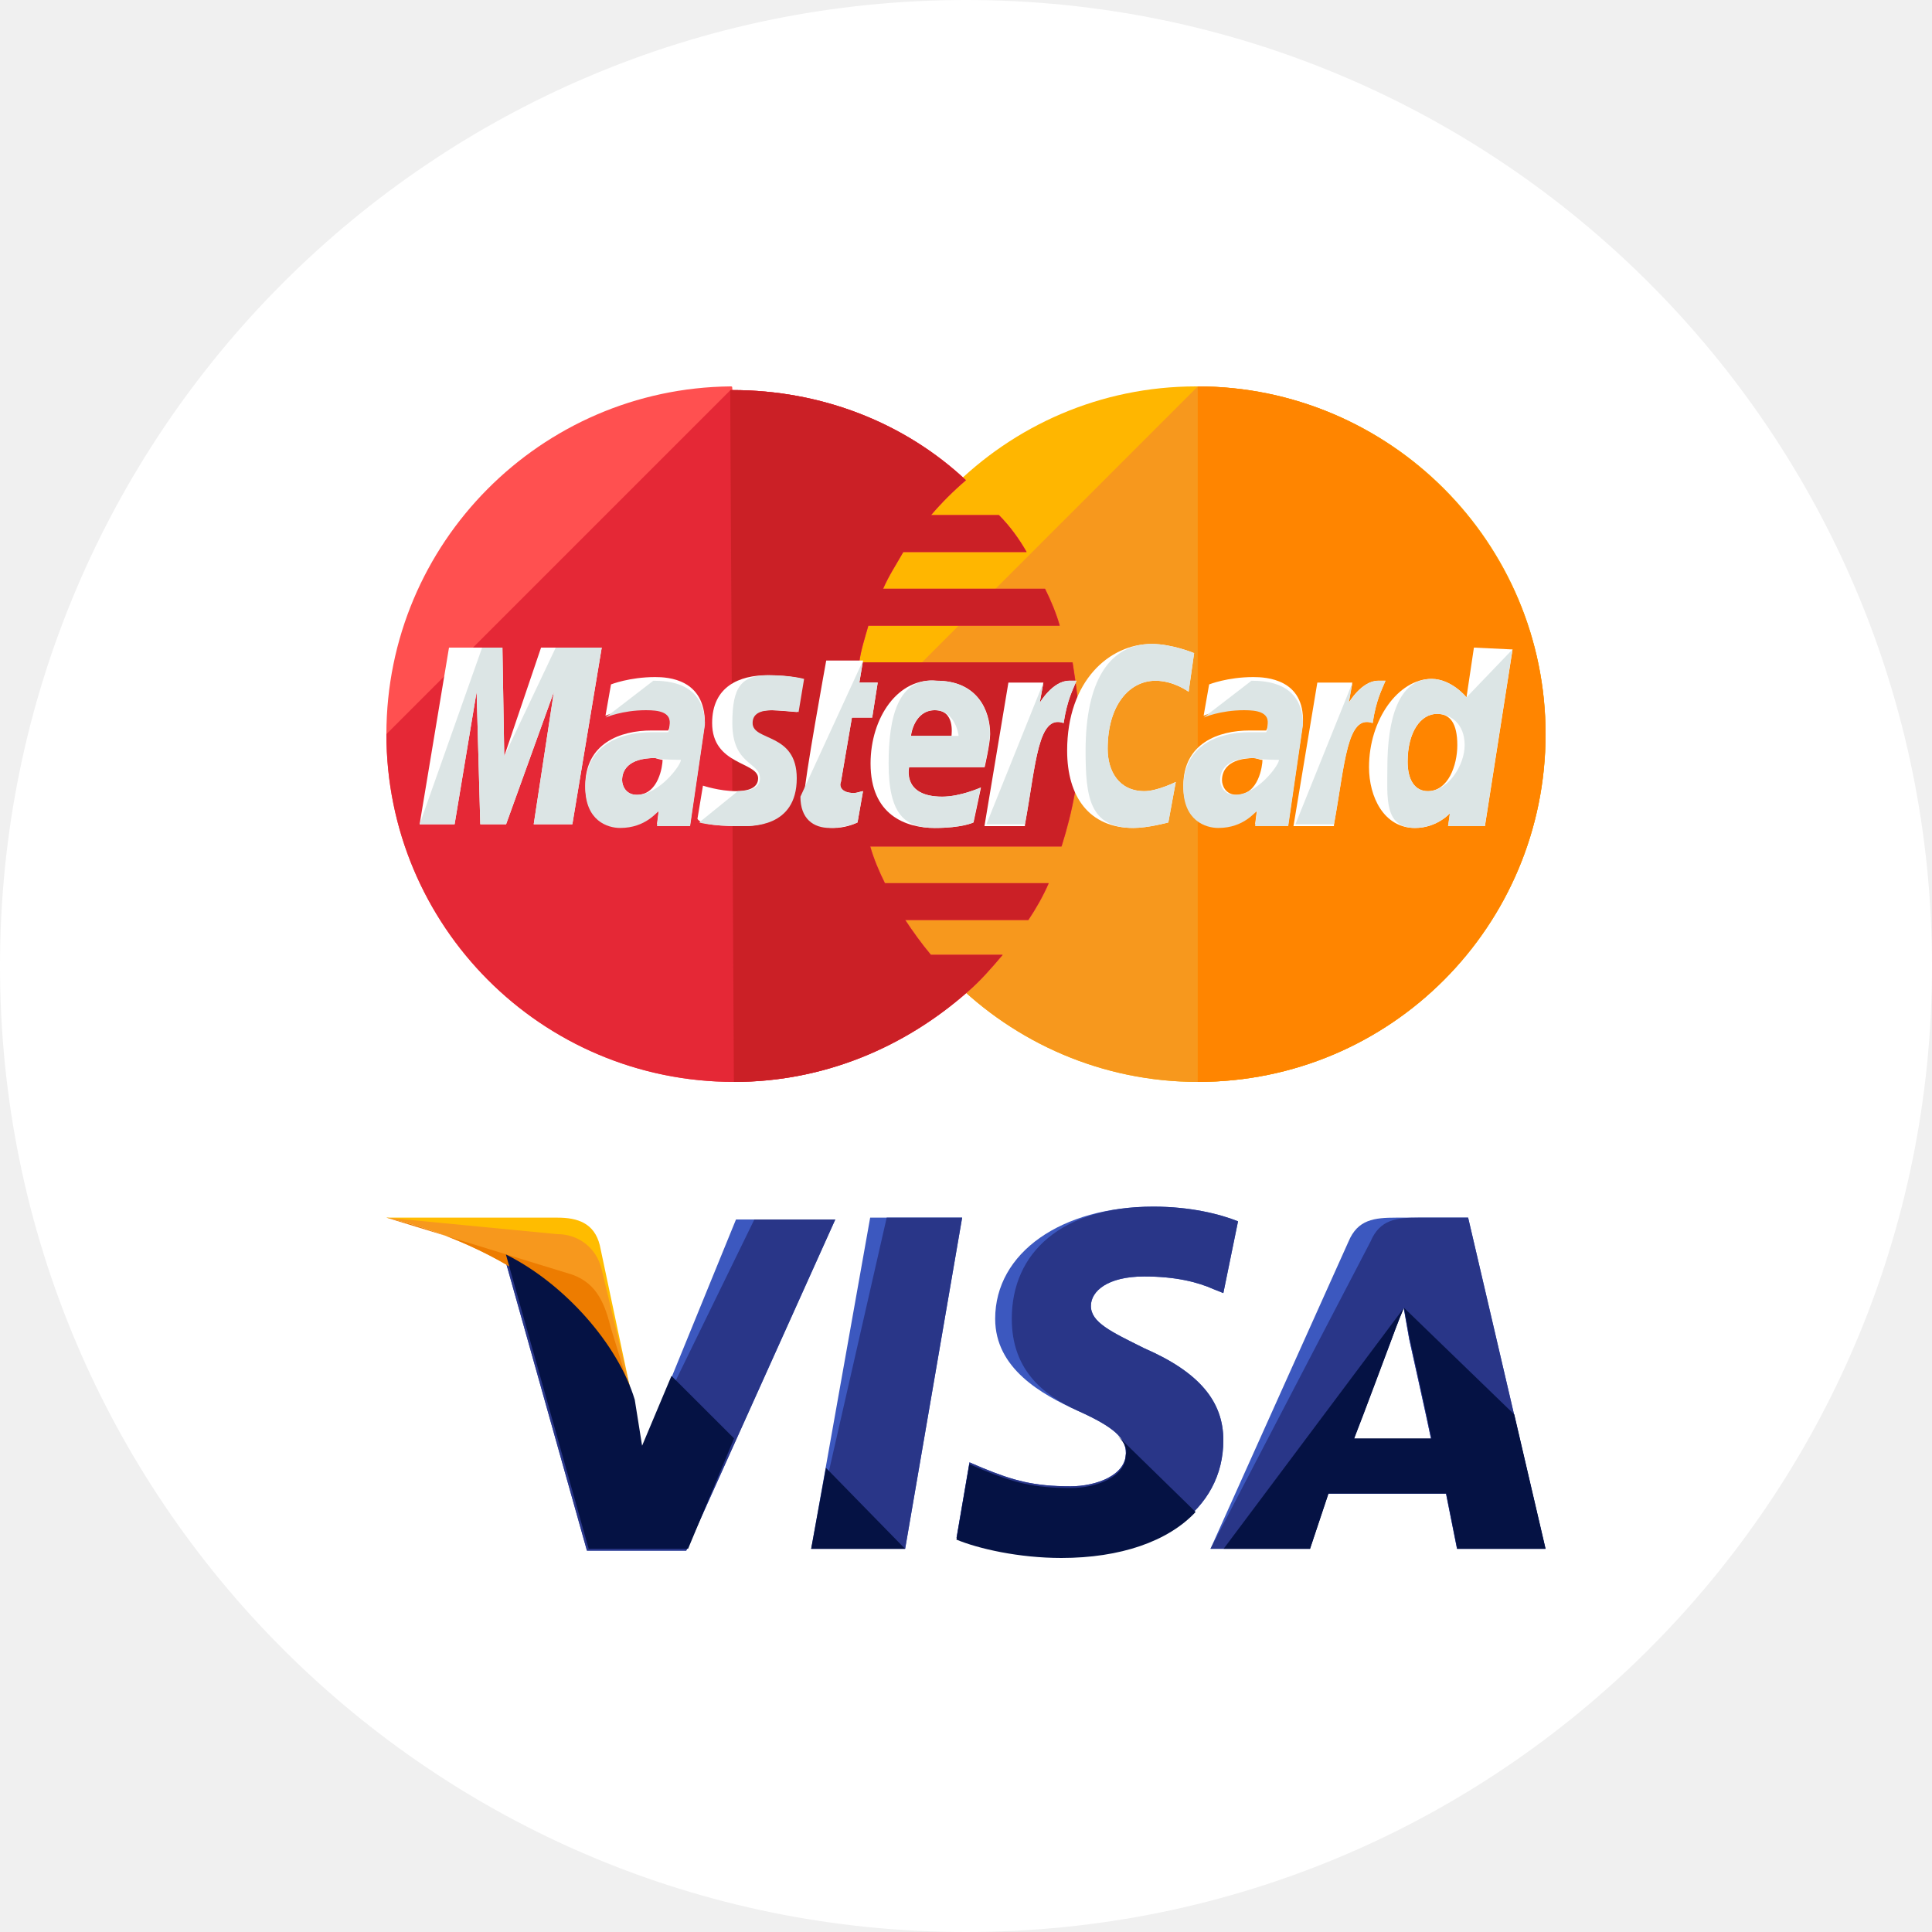
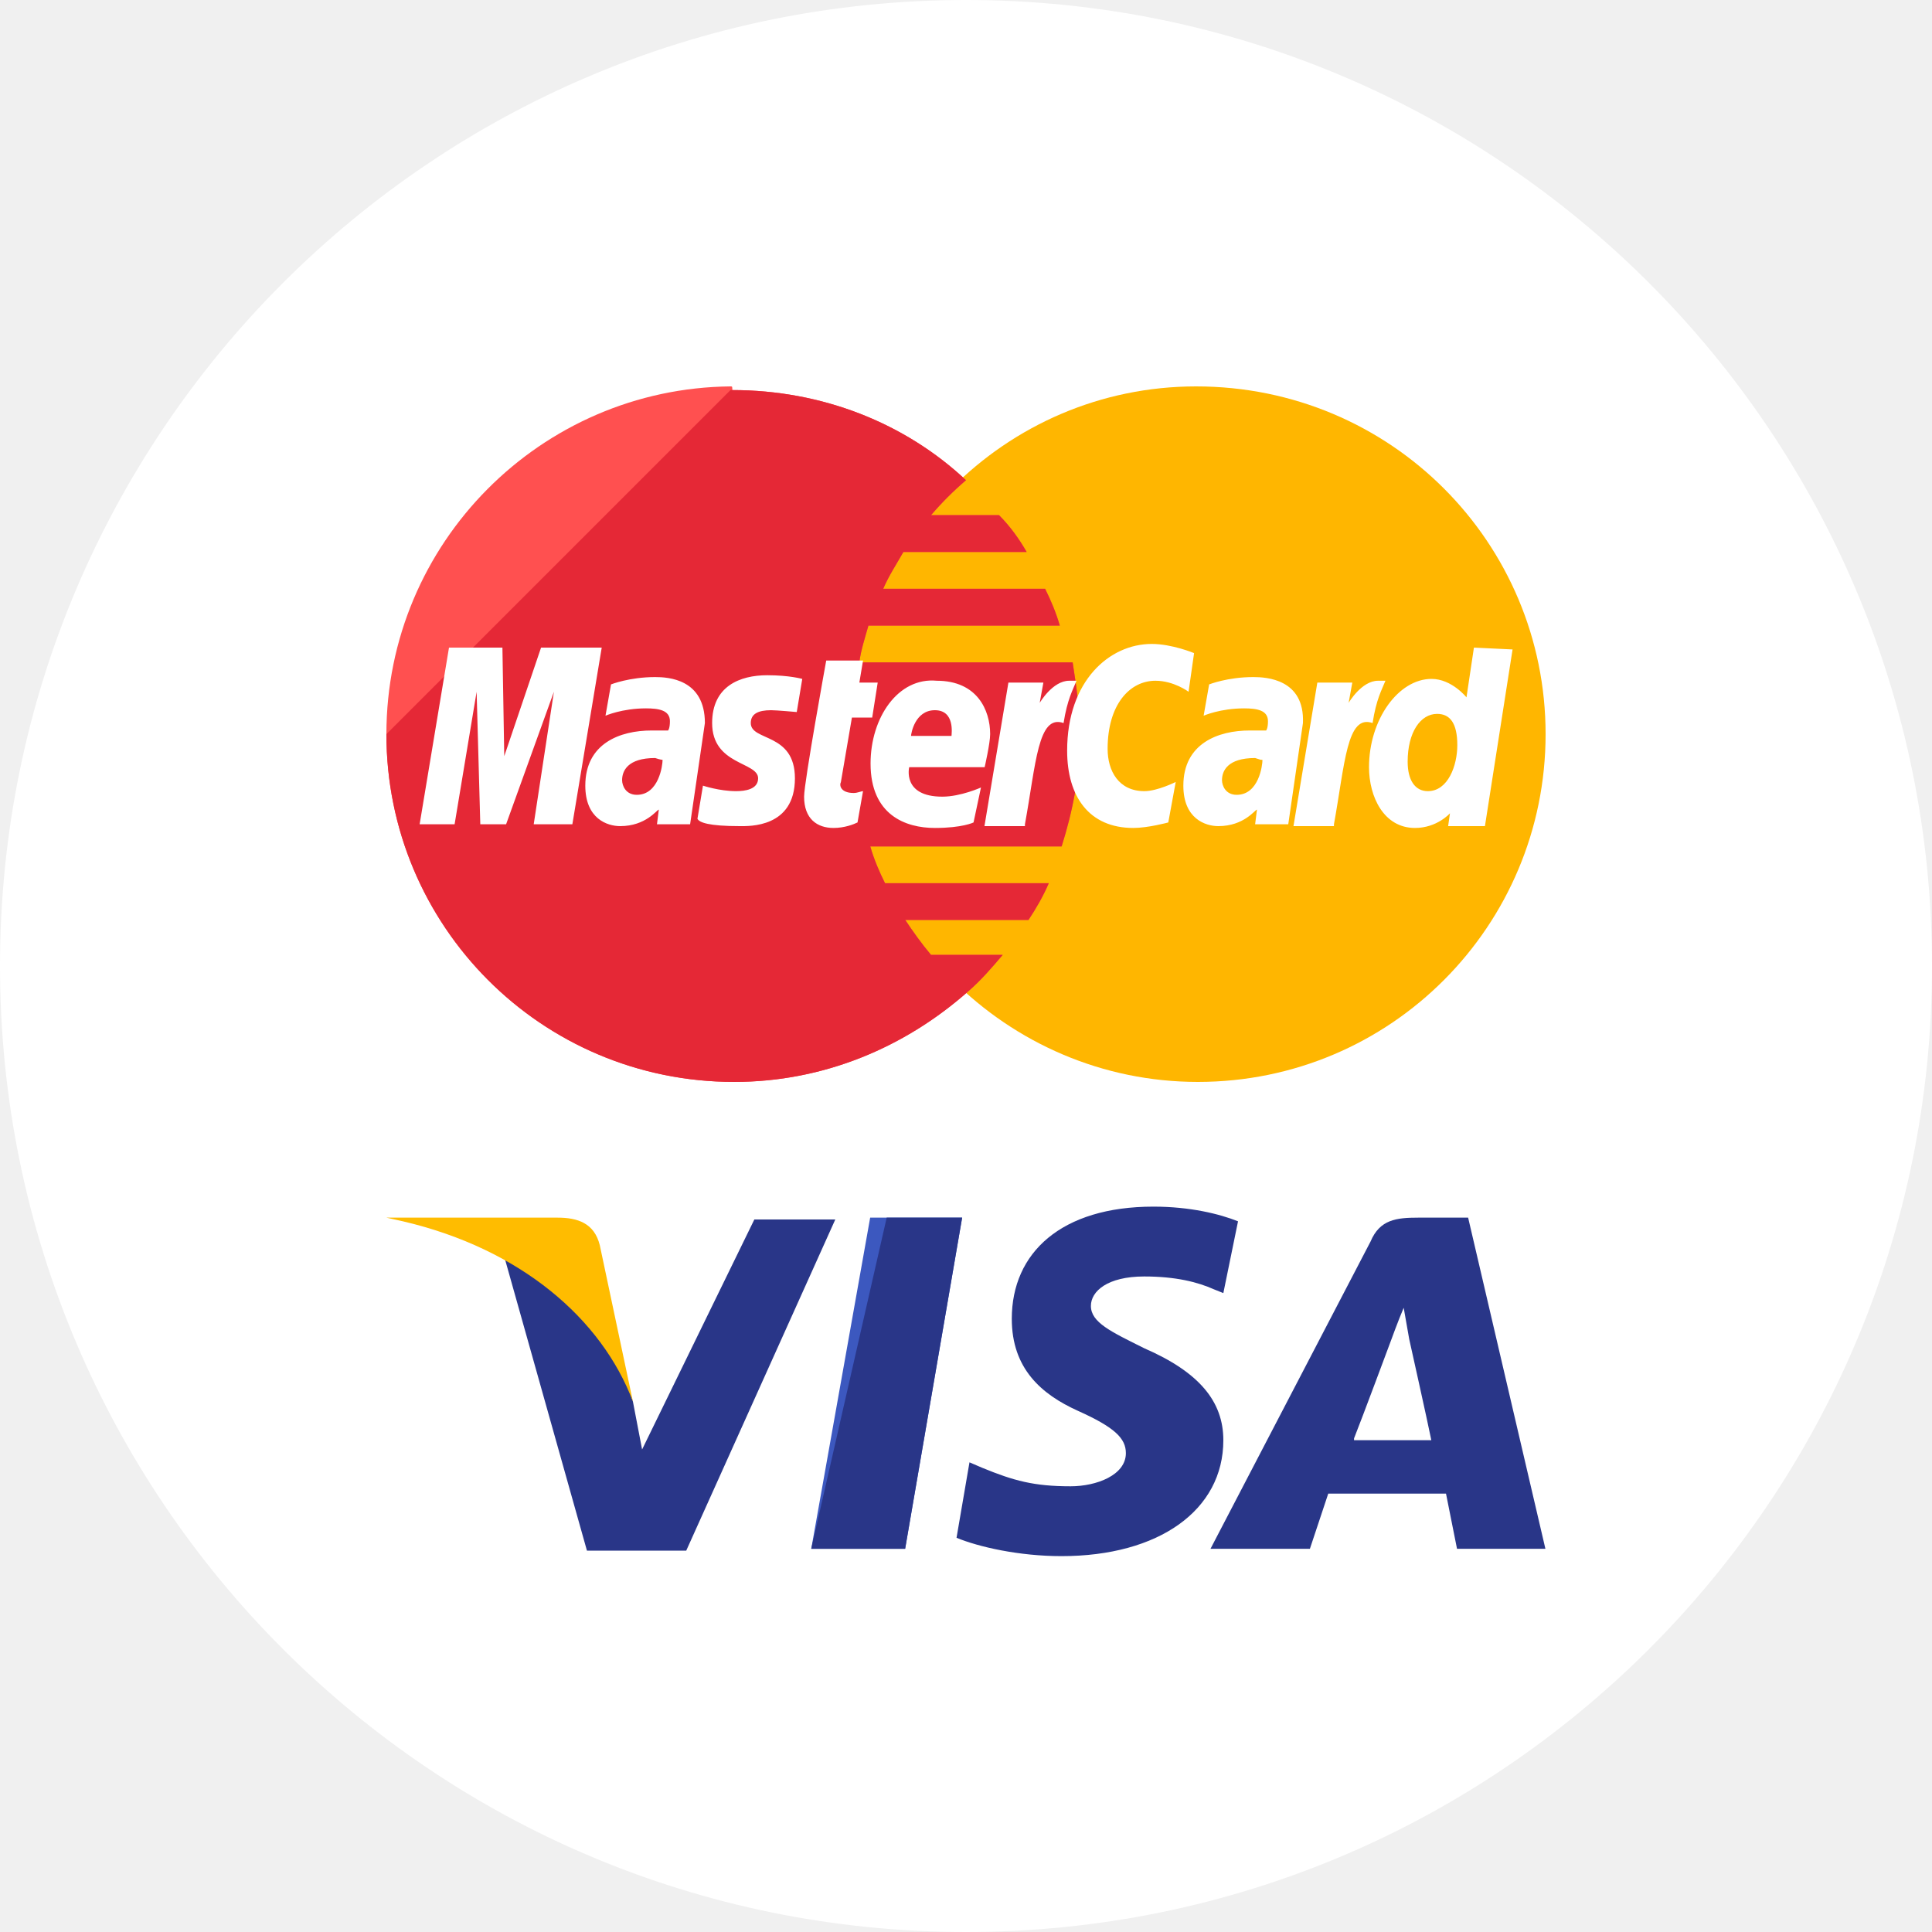
<svg xmlns="http://www.w3.org/2000/svg" width="20" height="20" viewBox="0 0 20 20" fill="none">
-   <circle cx="10" cy="10" r="10" fill="white" />
-   <path d="M16 7.6C16 9.581 14.4 11.2 12.4 11.2C10.42 11.2 8.801 9.581 8.801 7.6C8.801 5.619 10.401 4 12.382 4C14.4 4 16 5.619 16 7.6Z" fill="#FFB600" />
-   <path d="M12.4 4C14.381 4 16 5.619 16 7.6C16 9.581 14.4 11.2 12.4 11.2C10.42 11.2 8.801 9.581 8.801 7.6" fill="#F7981D" />
-   <path d="M12.399 4C14.38 4 15.999 5.619 15.999 7.6C15.999 9.581 14.399 11.2 12.399 11.2" fill="#FF8500" />
-   <path d="M7.562 4C5.6 4.019 4 5.619 4 7.6C4 9.581 5.6 11.2 7.6 11.2C8.533 11.2 9.371 10.838 10.019 10.266C10.152 10.152 10.266 10.019 10.38 9.885H9.638C9.542 9.771 9.447 9.638 9.371 9.523H10.647C10.723 9.409 10.8 9.276 10.857 9.143H9.162C9.104 9.028 9.047 8.895 9.009 8.762H10.99C11.104 8.4 11.181 8.019 11.181 7.619C11.181 7.352 11.142 7.105 11.104 6.857H8.895C8.914 6.724 8.952 6.609 8.99 6.476H10.971C10.933 6.343 10.876 6.209 10.819 6.095H9.143C9.2 5.962 9.276 5.847 9.352 5.714H10.628C10.552 5.581 10.457 5.448 10.342 5.333H9.638C9.752 5.2 9.866 5.086 10 4.971C9.371 4.381 8.514 4.038 7.581 4.038C7.581 4 7.581 4 7.562 4Z" fill="#FF5050" />
-   <path d="M4 7.6C4 9.581 5.6 11.2 7.6 11.2C8.533 11.2 9.371 10.838 10.019 10.266C10.152 10.152 10.266 10.019 10.38 9.885H9.638C9.542 9.771 9.447 9.638 9.371 9.523H10.647C10.723 9.409 10.8 9.276 10.857 9.143H9.162C9.104 9.028 9.047 8.895 9.009 8.762H10.99C11.104 8.4 11.181 8.019 11.181 7.619C11.181 7.352 11.142 7.105 11.104 6.857H8.895C8.914 6.724 8.952 6.609 8.99 6.476H10.971C10.933 6.343 10.876 6.209 10.819 6.095H9.143C9.2 5.962 9.276 5.847 9.352 5.714H10.628C10.552 5.581 10.457 5.448 10.342 5.333H9.638C9.752 5.2 9.866 5.086 10 4.971C9.371 4.381 8.514 4.038 7.581 4.038H7.562" fill="#E52836" />
-   <path d="M7.597 11.2C8.53 11.2 9.368 10.838 10.016 10.266C10.149 10.152 10.263 10.019 10.377 9.885H9.635C9.539 9.771 9.444 9.638 9.368 9.523H10.644C10.72 9.409 10.796 9.276 10.854 9.143H9.158C9.101 9.028 9.044 8.895 9.006 8.762H10.987C11.101 8.4 11.177 8.019 11.177 7.619C11.177 7.352 11.139 7.105 11.101 6.857H8.892C8.911 6.724 8.949 6.609 8.987 6.476H10.968C10.93 6.343 10.873 6.209 10.816 6.095H9.139C9.197 5.962 9.273 5.847 9.349 5.714H10.625C10.549 5.581 10.454 5.448 10.339 5.333H9.635C9.749 5.2 9.863 5.086 9.997 4.971C9.368 4.381 8.511 4.038 7.578 4.038H7.559" fill="#CB2026" />
-   <path d="M8.877 8.514L8.934 8.19C8.915 8.19 8.877 8.209 8.838 8.209C8.705 8.209 8.686 8.133 8.705 8.095L8.819 7.428H9.029L9.086 7.066H8.896L8.934 6.838H8.553C8.553 6.838 8.324 8.095 8.324 8.247C8.324 8.476 8.458 8.571 8.629 8.571C8.743 8.571 8.838 8.533 8.877 8.514Z" fill="white" />
-   <path d="M9.012 7.904C9.012 8.437 9.374 8.571 9.678 8.571C9.964 8.571 10.078 8.514 10.078 8.514L10.155 8.152C10.155 8.152 9.945 8.247 9.755 8.247C9.336 8.247 9.412 7.942 9.412 7.942H10.193C10.193 7.942 10.25 7.695 10.25 7.599C10.25 7.352 10.116 7.047 9.697 7.047C9.297 7.009 9.012 7.428 9.012 7.904ZM9.678 7.352C9.888 7.352 9.85 7.599 9.85 7.618H9.431C9.431 7.599 9.469 7.352 9.678 7.352Z" fill="white" />
-   <path d="M12.094 8.514L12.171 8.095C12.171 8.095 11.98 8.19 11.847 8.19C11.58 8.19 11.466 7.98 11.466 7.752C11.466 7.295 11.694 7.047 11.961 7.047C12.152 7.047 12.304 7.161 12.304 7.161L12.361 6.761C12.361 6.761 12.133 6.666 11.923 6.666C11.485 6.666 11.047 7.047 11.047 7.771C11.047 8.247 11.275 8.571 11.732 8.571C11.885 8.571 12.094 8.514 12.094 8.514Z" fill="white" />
-   <path d="M6.782 7.009C6.516 7.009 6.325 7.085 6.325 7.085L6.268 7.409C6.268 7.409 6.44 7.333 6.687 7.333C6.82 7.333 6.935 7.352 6.935 7.466C6.935 7.543 6.916 7.562 6.916 7.562C6.916 7.562 6.801 7.562 6.744 7.562C6.42 7.562 6.059 7.695 6.059 8.133C6.059 8.476 6.287 8.552 6.42 8.552C6.687 8.552 6.801 8.381 6.82 8.381L6.801 8.533H7.144L7.297 7.485C7.297 7.028 6.916 7.009 6.782 7.009ZM6.859 7.866C6.859 7.923 6.82 8.228 6.592 8.228C6.478 8.228 6.44 8.133 6.44 8.076C6.44 7.981 6.497 7.847 6.782 7.847C6.84 7.866 6.859 7.866 6.859 7.866Z" fill="white" />
-   <path d="M7.658 8.552C7.753 8.552 8.229 8.571 8.229 8.057C8.229 7.58 7.772 7.676 7.772 7.485C7.772 7.39 7.848 7.352 7.982 7.352C8.039 7.352 8.248 7.371 8.248 7.371L8.305 7.028C8.305 7.028 8.172 6.99 7.943 6.99C7.658 6.99 7.372 7.104 7.372 7.485C7.372 7.923 7.848 7.885 7.848 8.057C7.848 8.171 7.715 8.19 7.62 8.19C7.448 8.19 7.277 8.133 7.277 8.133L7.22 8.476C7.239 8.514 7.334 8.552 7.658 8.552Z" fill="white" />
-   <path d="M15.258 6.704L15.181 7.219C15.181 7.219 15.029 7.028 14.819 7.028C14.477 7.028 14.172 7.447 14.172 7.942C14.172 8.247 14.324 8.571 14.648 8.571C14.877 8.571 15.01 8.419 15.01 8.419L14.991 8.552H15.372L15.658 6.723L15.258 6.704ZM15.086 7.714C15.086 7.923 14.991 8.19 14.781 8.19C14.648 8.19 14.572 8.076 14.572 7.885C14.572 7.58 14.705 7.39 14.877 7.39C15.01 7.39 15.086 7.485 15.086 7.714Z" fill="white" />
-   <path d="M4.706 8.533L4.934 7.161L4.972 8.533H5.239L5.734 7.161L5.525 8.533H5.925L6.229 6.704H5.601L5.22 7.828L5.201 6.704H4.648L4.344 8.533H4.706Z" fill="white" />
-   <path d="M10.61 8.533C10.725 7.904 10.744 7.39 11.01 7.485C11.049 7.238 11.106 7.142 11.144 7.047C11.144 7.047 11.125 7.047 11.068 7.047C10.896 7.047 10.763 7.276 10.763 7.276L10.801 7.066H10.439L10.191 8.552H10.61V8.533Z" fill="white" />
-   <path d="M12.974 7.009C12.707 7.009 12.517 7.085 12.517 7.085L12.46 7.409C12.46 7.409 12.631 7.333 12.879 7.333C13.012 7.333 13.126 7.352 13.126 7.466C13.126 7.543 13.107 7.562 13.107 7.562C13.107 7.562 12.993 7.562 12.936 7.562C12.612 7.562 12.25 7.695 12.25 8.133C12.25 8.476 12.479 8.552 12.612 8.552C12.879 8.552 12.993 8.381 13.012 8.381L12.993 8.533H13.336L13.488 7.485C13.507 7.028 13.107 7.009 12.974 7.009ZM13.069 7.866C13.069 7.923 13.031 8.228 12.802 8.228C12.688 8.228 12.65 8.133 12.65 8.076C12.65 7.981 12.707 7.847 12.993 7.847C13.05 7.866 13.05 7.866 13.069 7.866Z" fill="white" />
-   <path d="M13.809 8.533C13.923 7.904 13.942 7.39 14.209 7.485C14.247 7.238 14.304 7.142 14.342 7.047C14.342 7.047 14.323 7.047 14.266 7.047C14.094 7.047 13.961 7.276 13.961 7.276L13.999 7.066H13.637L13.39 8.552H13.809V8.533Z" fill="white" />
-   <path d="M8.286 8.247C8.286 8.476 8.419 8.571 8.591 8.571C8.724 8.571 8.838 8.533 8.877 8.514L8.934 8.19C8.915 8.19 8.877 8.209 8.838 8.209C8.705 8.209 8.686 8.133 8.705 8.095L8.819 7.428H9.029L9.086 7.066H8.896L8.934 6.838" fill="#DCE5E5" />
-   <path d="M9.199 7.904C9.199 8.437 9.371 8.571 9.675 8.571C9.961 8.571 10.075 8.514 10.075 8.514L10.152 8.152C10.152 8.152 9.942 8.247 9.752 8.247C9.333 8.247 9.409 7.942 9.409 7.942H10.19C10.19 7.942 10.247 7.695 10.247 7.599C10.247 7.352 10.113 7.047 9.694 7.047C9.294 7.009 9.199 7.428 9.199 7.904ZM9.675 7.352C9.885 7.352 9.923 7.599 9.923 7.618H9.428C9.428 7.599 9.466 7.352 9.675 7.352Z" fill="#DCE5E5" />
-   <path d="M12.095 8.514L12.172 8.095C12.172 8.095 11.981 8.19 11.848 8.19C11.581 8.19 11.467 7.98 11.467 7.752C11.467 7.295 11.695 7.047 11.962 7.047C12.152 7.047 12.305 7.161 12.305 7.161L12.362 6.761C12.362 6.761 12.133 6.666 11.924 6.666C11.486 6.666 11.238 7.047 11.238 7.771C11.238 8.247 11.276 8.571 11.733 8.571C11.886 8.571 12.095 8.514 12.095 8.514Z" fill="#DCE5E5" />
-   <path d="M6.268 7.428C6.268 7.428 6.44 7.352 6.687 7.352C6.82 7.352 6.935 7.371 6.935 7.485C6.935 7.561 6.916 7.58 6.916 7.58C6.916 7.58 6.801 7.58 6.744 7.58C6.42 7.58 6.059 7.714 6.059 8.152C6.059 8.495 6.287 8.571 6.42 8.571C6.687 8.571 6.801 8.399 6.82 8.399L6.801 8.552H7.144L7.297 7.504C7.297 7.066 6.916 7.047 6.763 7.047L6.268 7.428ZM7.049 7.866C7.049 7.923 6.82 8.228 6.592 8.228C6.478 8.228 6.44 8.133 6.44 8.076C6.44 7.98 6.497 7.847 6.782 7.847C6.84 7.866 7.049 7.866 7.049 7.866Z" fill="#DCE5E5" />
-   <path d="M7.238 8.514C7.238 8.514 7.353 8.552 7.676 8.552C7.772 8.552 8.248 8.571 8.248 8.057C8.248 7.58 7.791 7.676 7.791 7.485C7.791 7.39 7.867 7.352 8 7.352C8.057 7.352 8.267 7.371 8.267 7.371L8.324 7.028C8.324 7.028 8.191 6.99 7.962 6.99C7.676 6.99 7.581 7.104 7.581 7.485C7.581 7.923 7.867 7.885 7.867 8.057C7.867 8.171 7.733 8.19 7.638 8.19" fill="#DCE5E5" />
-   <path d="M15.181 7.219C15.181 7.219 15.028 7.028 14.819 7.028C14.476 7.028 14.362 7.447 14.362 7.942C14.362 8.247 14.324 8.571 14.647 8.571C14.876 8.571 15.009 8.418 15.009 8.418L14.99 8.552H15.371L15.657 6.723L15.181 7.219ZM15.162 7.714C15.162 7.923 14.99 8.19 14.781 8.19C14.647 8.19 14.571 8.076 14.571 7.885C14.571 7.58 14.705 7.39 14.876 7.39C15.009 7.39 15.162 7.485 15.162 7.714Z" fill="#DCE5E5" />
-   <path d="M4.706 8.533L4.934 7.161L4.972 8.533H5.239L5.734 7.161L5.525 8.533H5.925L6.229 6.704H5.753L5.22 7.828L5.201 6.704H4.991L4.344 8.533H4.706Z" fill="#DCE5E5" />
-   <path d="M10.211 8.533H10.611C10.725 7.904 10.744 7.39 11.011 7.485C11.049 7.238 11.106 7.142 11.144 7.047C11.144 7.047 11.125 7.047 11.068 7.047C10.897 7.047 10.763 7.276 10.763 7.276L10.801 7.066" fill="#DCE5E5" />
-   <path d="M12.46 7.428C12.46 7.428 12.631 7.352 12.879 7.352C13.012 7.352 13.126 7.371 13.126 7.485C13.126 7.561 13.107 7.58 13.107 7.58C13.107 7.58 12.993 7.58 12.936 7.58C12.612 7.58 12.25 7.714 12.25 8.152C12.25 8.495 12.479 8.571 12.612 8.571C12.879 8.571 12.993 8.399 13.012 8.399L12.993 8.552H13.336L13.488 7.504C13.488 7.066 13.107 7.047 12.955 7.047L12.46 7.428ZM13.24 7.866C13.24 7.923 13.012 8.228 12.783 8.228C12.669 8.228 12.631 8.133 12.631 8.076C12.631 7.98 12.688 7.847 12.974 7.847C13.05 7.866 13.24 7.866 13.24 7.866Z" fill="#DCE5E5" />
-   <path d="M13.41 8.533H13.81C13.924 7.904 13.944 7.39 14.21 7.485C14.248 7.238 14.305 7.142 14.343 7.047C14.343 7.047 14.324 7.047 14.267 7.047C14.096 7.047 13.963 7.276 13.963 7.276L14.001 7.066" fill="#DCE5E5" />
-   <path d="M8.398 16.033L9.008 12.605H9.96L9.37 16.033H8.398Z" fill="#3C58BF" />
-   <path d="M8.398 16.033L9.179 12.605H9.96L9.37 16.033H8.398Z" fill="#293688" />
-   <path d="M12.816 12.643C12.626 12.567 12.321 12.491 11.94 12.491C10.988 12.491 10.302 12.967 10.302 13.652C10.302 14.166 10.778 14.433 11.159 14.605C11.54 14.776 11.655 14.89 11.655 15.043C11.655 15.271 11.35 15.386 11.083 15.386C10.702 15.386 10.493 15.328 10.169 15.195L10.036 15.138L9.902 15.919C10.131 16.014 10.55 16.109 10.988 16.109C11.997 16.109 12.664 15.633 12.664 14.909C12.664 14.509 12.416 14.205 11.845 13.957C11.502 13.786 11.293 13.69 11.293 13.519C11.293 13.367 11.464 13.214 11.845 13.214C12.169 13.214 12.397 13.271 12.569 13.348L12.664 13.386L12.816 12.643Z" fill="#3C58BF" />
-   <path d="M12.816 12.643C12.626 12.567 12.321 12.491 11.94 12.491C10.988 12.491 10.474 12.967 10.474 13.652C10.474 14.166 10.778 14.433 11.159 14.605C11.54 14.776 11.655 14.89 11.655 15.043C11.655 15.271 11.35 15.386 11.083 15.386C10.702 15.386 10.493 15.328 10.169 15.195L10.036 15.138L9.902 15.919C10.131 16.014 10.55 16.109 10.988 16.109C11.997 16.109 12.664 15.633 12.664 14.909C12.664 14.509 12.416 14.205 11.845 13.957C11.502 13.786 11.293 13.69 11.293 13.519C11.293 13.367 11.464 13.214 11.845 13.214C12.169 13.214 12.397 13.271 12.569 13.348L12.664 13.386L12.816 12.643Z" fill="#293688" />
-   <path d="M14.455 12.605C14.226 12.605 14.055 12.624 13.96 12.852L12.531 16.033H13.56L13.75 15.462H14.969L15.083 16.033H15.998L15.198 12.605H14.455ZM14.017 14.89C14.074 14.719 14.398 13.881 14.398 13.881C14.398 13.881 14.474 13.671 14.531 13.538L14.588 13.862C14.588 13.862 14.779 14.719 14.817 14.909H14.017V14.89Z" fill="#3C58BF" />
-   <path d="M14.683 12.605C14.455 12.605 14.284 12.624 14.188 12.852L12.531 16.033H13.56L13.75 15.462H14.969L15.083 16.033H15.998L15.198 12.605H14.683ZM14.017 14.89C14.093 14.7 14.398 13.881 14.398 13.881C14.398 13.881 14.474 13.671 14.531 13.538L14.588 13.862C14.588 13.862 14.779 14.719 14.817 14.909H14.017V14.89Z" fill="#293688" />
-   <path d="M6.647 15.005L6.552 14.509C6.381 13.938 5.828 13.309 5.219 13.005L6.076 16.052H7.104L8.647 12.624H7.619L6.647 15.005Z" fill="#3C58BF" />
-   <path d="M6.647 15.005L6.552 14.509C6.381 13.938 5.828 13.309 5.219 13.005L6.076 16.052H7.104L8.647 12.624H7.809L6.647 15.005Z" fill="#293688" />
-   <path d="M4 12.605L4.171 12.643C5.39 12.928 6.228 13.652 6.552 14.509L6.209 12.89C6.152 12.662 5.981 12.605 5.771 12.605H4Z" fill="#FFBC00" />
-   <path d="M4 12.605C5.219 12.89 6.228 13.633 6.552 14.49L6.228 13.138C6.171 12.909 5.981 12.776 5.771 12.776L4 12.605Z" fill="#F7981D" />
-   <path d="M4 12.605C5.219 12.89 6.228 13.633 6.552 14.49L6.324 13.748C6.266 13.519 6.19 13.29 5.924 13.195L4 12.605Z" fill="#ED7C00" />
-   <path d="M7.599 14.89L6.951 14.243L6.647 14.966L6.571 14.49C6.399 13.919 5.847 13.29 5.237 12.986L6.094 16.033H7.123L7.599 14.89Z" fill="#051244" />
-   <path d="M9.369 16.033L8.55 15.195L8.397 16.033H9.369Z" fill="#051244" />
-   <path d="M11.558 14.852C11.634 14.928 11.673 14.985 11.654 15.062C11.654 15.29 11.349 15.404 11.082 15.404C10.701 15.404 10.492 15.347 10.168 15.214L10.035 15.157L9.901 15.938C10.13 16.033 10.549 16.128 10.987 16.128C11.597 16.128 12.092 15.957 12.377 15.652L11.558 14.852Z" fill="#051244" />
-   <path d="M12.667 16.033H13.562L13.753 15.461H14.972L15.086 16.033H16L15.676 14.643L14.534 13.538L14.591 13.843C14.591 13.843 14.781 14.7 14.819 14.89H14.019C14.095 14.7 14.4 13.881 14.4 13.881C14.4 13.881 14.476 13.671 14.534 13.538" fill="#051244" />
+   <g fill="none">
+     <circle cx="10" cy="10" r="10" fill="white" />
+     <path d="M16 7.6C16 9.581 14.4 11.2 12.4 11.2C10.42 11.2 8.801 9.581 8.801 7.6C8.801 5.619 10.401 4 12.382 4C14.4 4 16 5.619 16 7.6Z" fill="#FFB600" />
+     <path d="M7.562 4C5.6 4.019 4 5.619 4 7.6C4 9.581 5.6 11.2 7.6 11.2C8.533 11.2 9.371 10.838 10.019 10.266C10.152 10.152 10.266 10.019 10.38 9.885H9.638C9.542 9.771 9.447 9.638 9.371 9.523H10.647C10.723 9.409 10.8 9.276 10.857 9.143H9.162C9.104 9.028 9.047 8.895 9.009 8.762H10.99C11.104 8.4 11.181 8.019 11.181 7.619C11.181 7.352 11.142 7.105 11.104 6.857H8.895C8.914 6.724 8.952 6.609 8.99 6.476H10.971C10.933 6.343 10.876 6.209 10.819 6.095H9.143C9.2 5.962 9.276 5.847 9.352 5.714H10.628C10.552 5.581 10.457 5.448 10.342 5.333H9.638C9.752 5.2 9.866 5.086 10 4.971C9.371 4.381 8.514 4.038 7.581 4.038C7.581 4 7.581 4 7.562 4Z" fill="#FF5050" />
+     <path d="M4 7.6C4 9.581 5.6 11.2 7.6 11.2C8.533 11.2 9.371 10.838 10.019 10.266C10.152 10.152 10.266 10.019 10.38 9.885H9.638C9.542 9.771 9.447 9.638 9.371 9.523H10.647C10.723 9.409 10.8 9.276 10.857 9.143H9.162C9.104 9.028 9.047 8.895 9.009 8.762H10.99C11.104 8.4 11.181 8.019 11.181 7.619C11.181 7.352 11.142 7.105 11.104 6.857H8.895C8.914 6.724 8.952 6.609 8.99 6.476H10.971C10.933 6.343 10.876 6.209 10.819 6.095H9.143C9.2 5.962 9.276 5.847 9.352 5.714H10.628C10.552 5.581 10.457 5.448 10.342 5.333H9.638C9.752 5.2 9.866 5.086 10 4.971C9.371 4.381 8.514 4.038 7.581 4.038H7.562" fill="#E52836" />
+     <path d="M8.877 8.514L8.934 8.19C8.915 8.19 8.877 8.209 8.838 8.209C8.705 8.209 8.686 8.133 8.705 8.095L8.819 7.428H9.029L9.086 7.066H8.896L8.934 6.838H8.553C8.553 6.838 8.324 8.095 8.324 8.247C8.324 8.476 8.458 8.571 8.629 8.571C8.743 8.571 8.838 8.533 8.877 8.514Z M9.012 7.904C9.012 8.437 9.374 8.571 9.678 8.571C9.964 8.571 10.078 8.514 10.078 8.514L10.155 8.152C10.155 8.152 9.945 8.247 9.755 8.247C9.336 8.247 9.412 7.942 9.412 7.942H10.193C10.193 7.942 10.25 7.695 10.25 7.599C10.25 7.352 10.116 7.047 9.697 7.047C9.297 7.009 9.012 7.428 9.012 7.904ZM9.678 7.352C9.888 7.352 9.85 7.599 9.85 7.618H9.431C9.431 7.599 9.469 7.352 9.678 7.352Z M12.094 8.514L12.171 8.095C12.171 8.095 11.98 8.19 11.847 8.19C11.58 8.19 11.466 7.98 11.466 7.752C11.466 7.295 11.694 7.047 11.961 7.047C12.152 7.047 12.304 7.161 12.304 7.161L12.361 6.761C12.361 6.761 12.133 6.666 11.923 6.666C11.485 6.666 11.047 7.047 11.047 7.771C11.047 8.247 11.275 8.571 11.732 8.571C11.885 8.571 12.094 8.514 12.094 8.514Z M6.782 7.009C6.516 7.009 6.325 7.085 6.325 7.085L6.268 7.409C6.268 7.409 6.44 7.333 6.687 7.333C6.82 7.333 6.935 7.352 6.935 7.466C6.935 7.543 6.916 7.562 6.916 7.562C6.916 7.562 6.801 7.562 6.744 7.562C6.42 7.562 6.059 7.695 6.059 8.133C6.059 8.476 6.287 8.552 6.42 8.552C6.687 8.552 6.801 8.381 6.82 8.381L6.801 8.533H7.144L7.297 7.485C7.297 7.028 6.916 7.009 6.782 7.009ZM6.859 7.866C6.859 7.923 6.82 8.228 6.592 8.228C6.478 8.228 6.44 8.133 6.44 8.076C6.44 7.981 6.497 7.847 6.782 7.847C6.84 7.866 6.859 7.866 6.859 7.866Z M7.658 8.552C7.753 8.552 8.229 8.571 8.229 8.057C8.229 7.58 7.772 7.676 7.772 7.485C7.772 7.39 7.848 7.352 7.982 7.352C8.039 7.352 8.248 7.371 8.248 7.371L8.305 7.028C8.305 7.028 8.172 6.99 7.943 6.99C7.658 6.99 7.372 7.104 7.372 7.485C7.372 7.923 7.848 7.885 7.848 8.057C7.848 8.171 7.715 8.19 7.62 8.19C7.448 8.19 7.277 8.133 7.277 8.133L7.22 8.476C7.239 8.514 7.334 8.552 7.658 8.552Z M15.258 6.704L15.181 7.219C15.181 7.219 15.029 7.028 14.819 7.028C14.477 7.028 14.172 7.447 14.172 7.942C14.172 8.247 14.324 8.571 14.648 8.571C14.877 8.571 15.01 8.419 15.01 8.419L14.991 8.552H15.372L15.658 6.723L15.258 6.704ZM15.086 7.714C15.086 7.923 14.991 8.19 14.781 8.19C14.648 8.19 14.572 8.076 14.572 7.885C14.572 7.58 14.705 7.39 14.877 7.39C15.01 7.39 15.086 7.485 15.086 7.714Z M4.706 8.533L4.934 7.161L4.972 8.533H5.239L5.734 7.161L5.525 8.533H5.925L6.229 6.704H5.601L5.22 7.828L5.201 6.704H4.648L4.344 8.533H4.706Z M10.61 8.533C10.725 7.904 10.744 7.39 11.01 7.485C11.049 7.238 11.106 7.142 11.144 7.047C11.144 7.047 11.125 7.047 11.068 7.047C10.896 7.047 10.763 7.276 10.763 7.276L10.801 7.066H10.439L10.191 8.552H10.61V8.533Z M12.974 7.009C12.707 7.009 12.517 7.085 12.517 7.085L12.46 7.409C12.46 7.409 12.631 7.333 12.879 7.333C13.012 7.333 13.126 7.352 13.126 7.466C13.126 7.543 13.107 7.562 13.107 7.562C13.107 7.562 12.993 7.562 12.936 7.562C12.612 7.562 12.25 7.695 12.25 8.133C12.25 8.476 12.479 8.552 12.612 8.552C12.879 8.552 12.993 8.381 13.012 8.381L12.993 8.533H13.336L13.488 7.485C13.507 7.028 13.107 7.009 12.974 7.009ZM13.069 7.866C13.069 7.923 13.031 8.228 12.802 8.228C12.688 8.228 12.65 8.133 12.65 8.076C12.65 7.981 12.707 7.847 12.993 7.847C13.05 7.866 13.05 7.866 13.069 7.866Z M13.809 8.533C13.923 7.904 13.942 7.39 14.209 7.485C14.247 7.238 14.304 7.142 14.342 7.047C14.342 7.047 14.323 7.047 14.266 7.047C14.094 7.047 13.961 7.276 13.961 7.276L13.999 7.066H13.637L13.39 8.552H13.809V8.533Z" fill="white" />
+     <path d="M8.398 16.033L9.008 12.605H9.96L9.37 16.033H8.398Z" fill="#3C58BF" />
+     <path d="M8.398 16.033L9.179 12.605H9.96L9.37 16.033H8.398Z M12.816 12.643C12.626 12.567 12.321 12.491 11.94 12.491C10.988 12.491 10.474 12.967 10.474 13.652C10.474 14.166 10.778 14.433 11.159 14.605C11.54 14.776 11.655 14.89 11.655 15.043C11.655 15.271 11.35 15.386 11.083 15.386C10.702 15.386 10.493 15.328 10.169 15.195L10.036 15.138L9.902 15.919C10.131 16.014 10.55 16.109 10.988 16.109C11.997 16.109 12.664 15.633 12.664 14.909C12.664 14.509 12.416 14.205 11.845 13.957C11.502 13.786 11.293 13.69 11.293 13.519C11.293 13.367 11.464 13.214 11.845 13.214C12.169 13.214 12.397 13.271 12.569 13.348L12.664 13.386L12.816 12.643Z M14.683 12.605C14.455 12.605 14.284 12.624 14.188 12.852L12.531 16.033H13.56L13.75 15.462H14.969L15.083 16.033H15.998L15.198 12.605H14.683ZM14.017 14.89C14.093 14.7 14.398 13.881 14.398 13.881C14.398 13.881 14.474 13.671 14.531 13.538L14.588 13.862C14.588 13.862 14.779 14.719 14.817 14.909H14.017V14.89Z M6.647 15.005L6.552 14.509C6.381 13.938 5.828 13.309 5.219 13.005L6.076 16.052H7.104L8.647 12.624H7.809L6.647 15.005Z" fill="#293688" />
+     <path d="M4 12.605L4.171 12.643C5.39 12.928 6.228 13.652 6.552 14.509L6.209 12.89C6.152 12.662 5.981 12.605 5.771 12.605H4Z" fill="#FFBC00" />
+   </g>
</svg>
